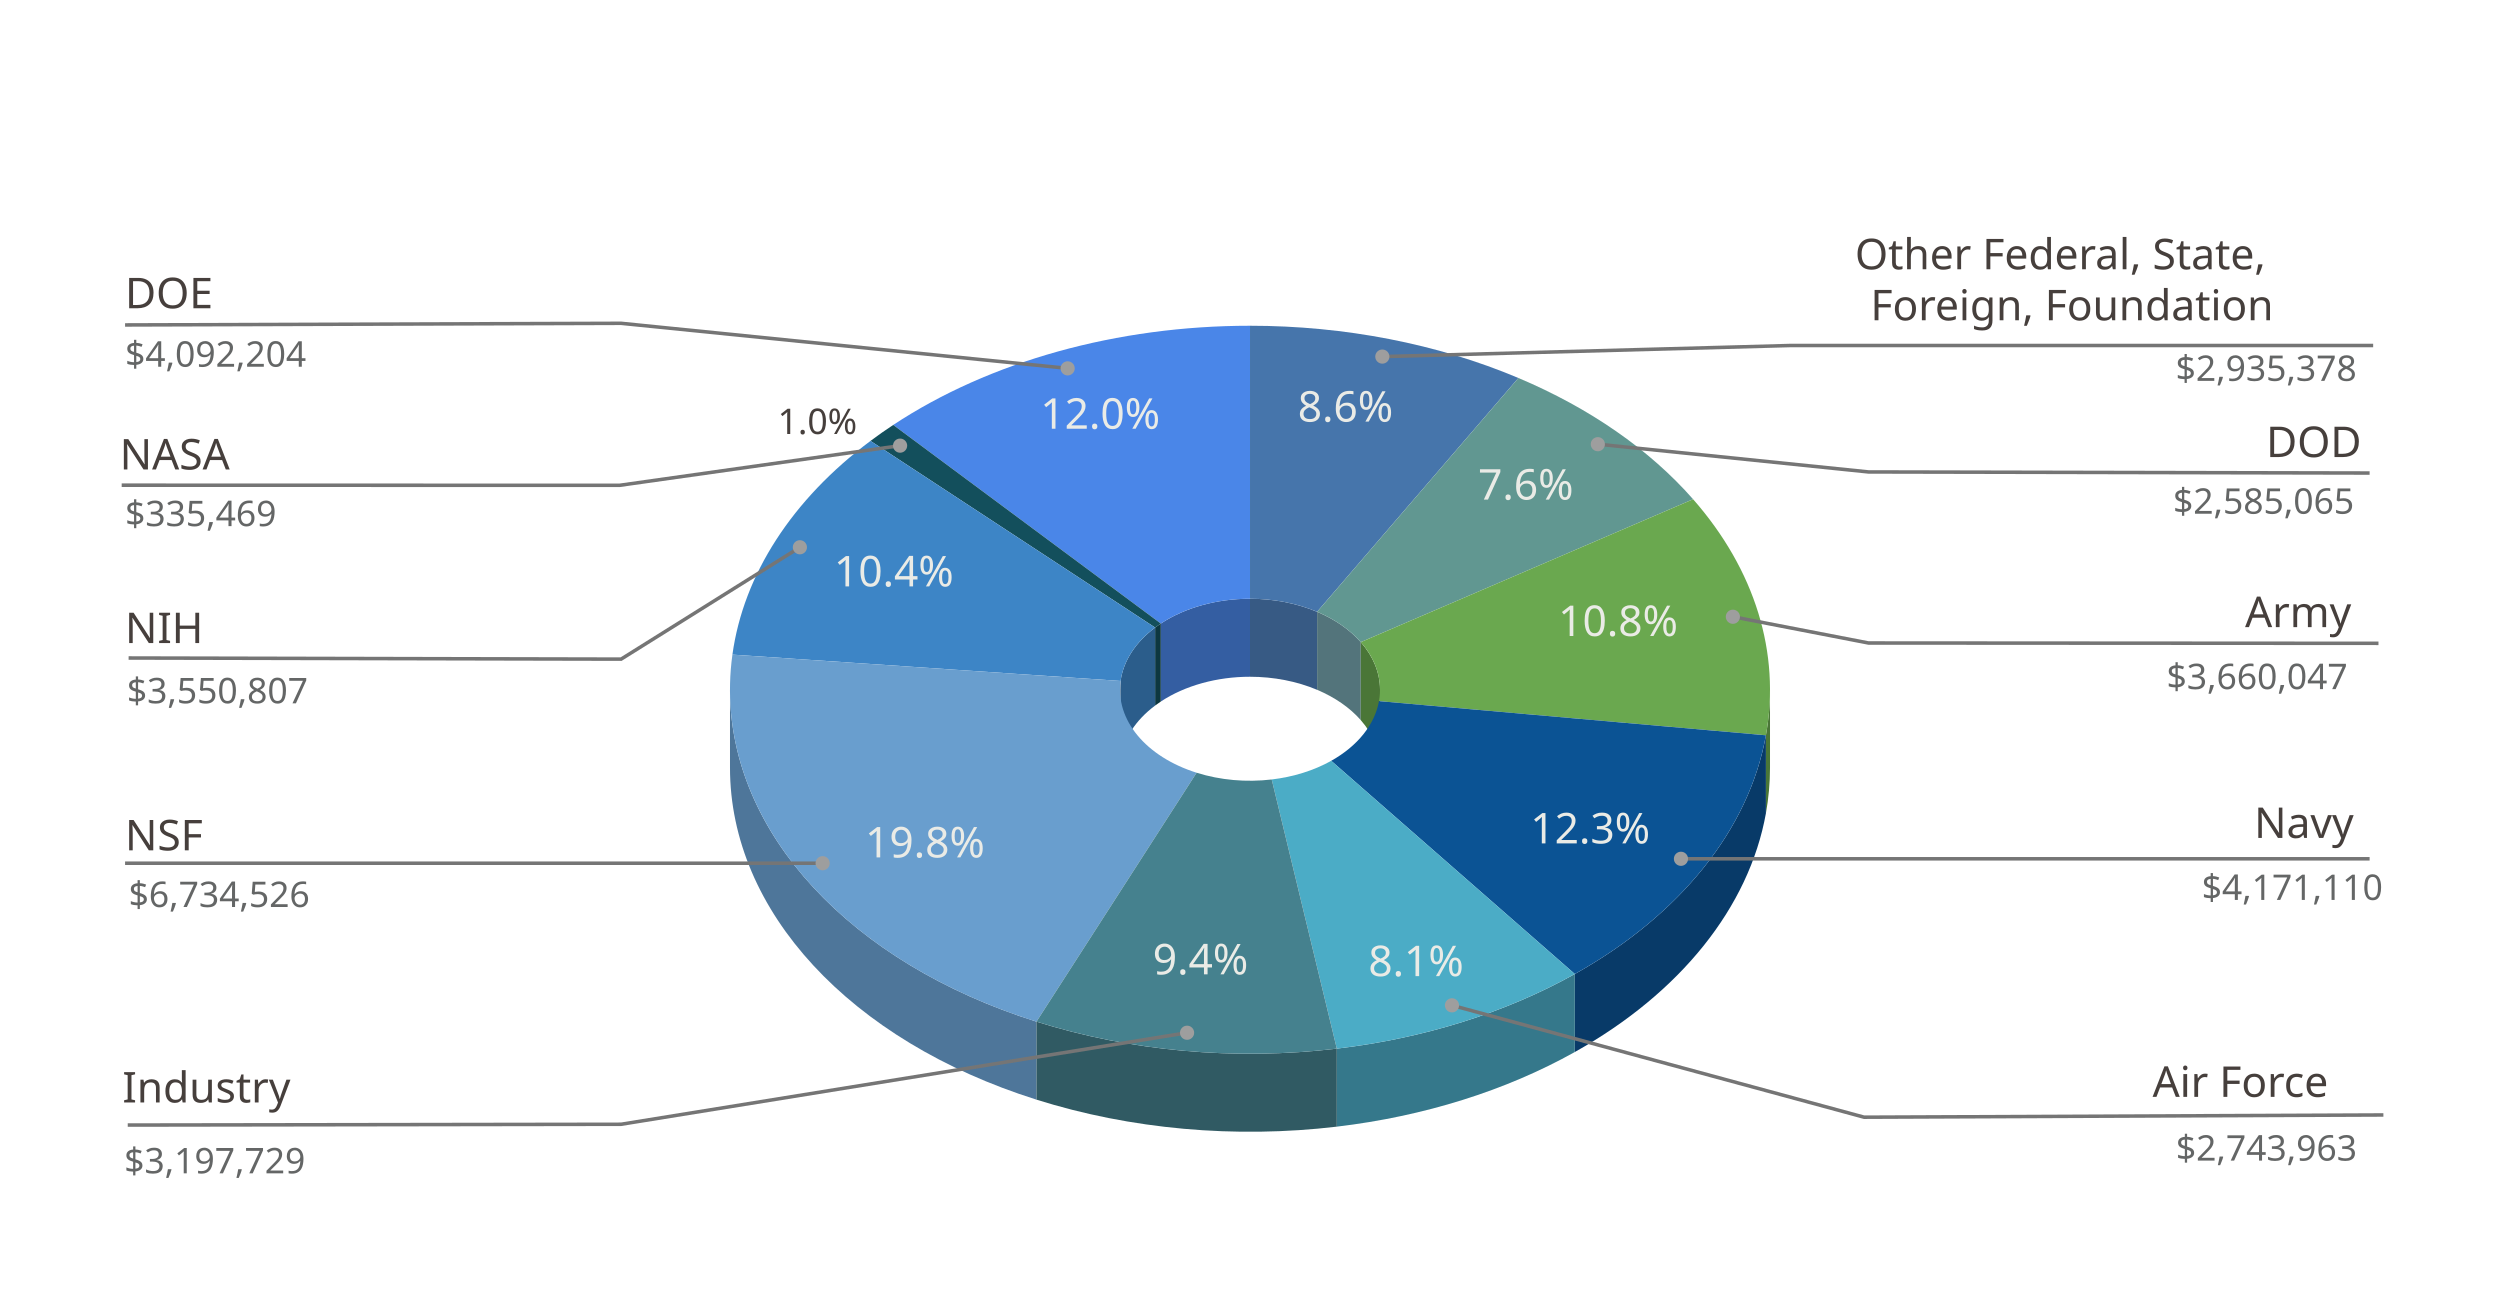
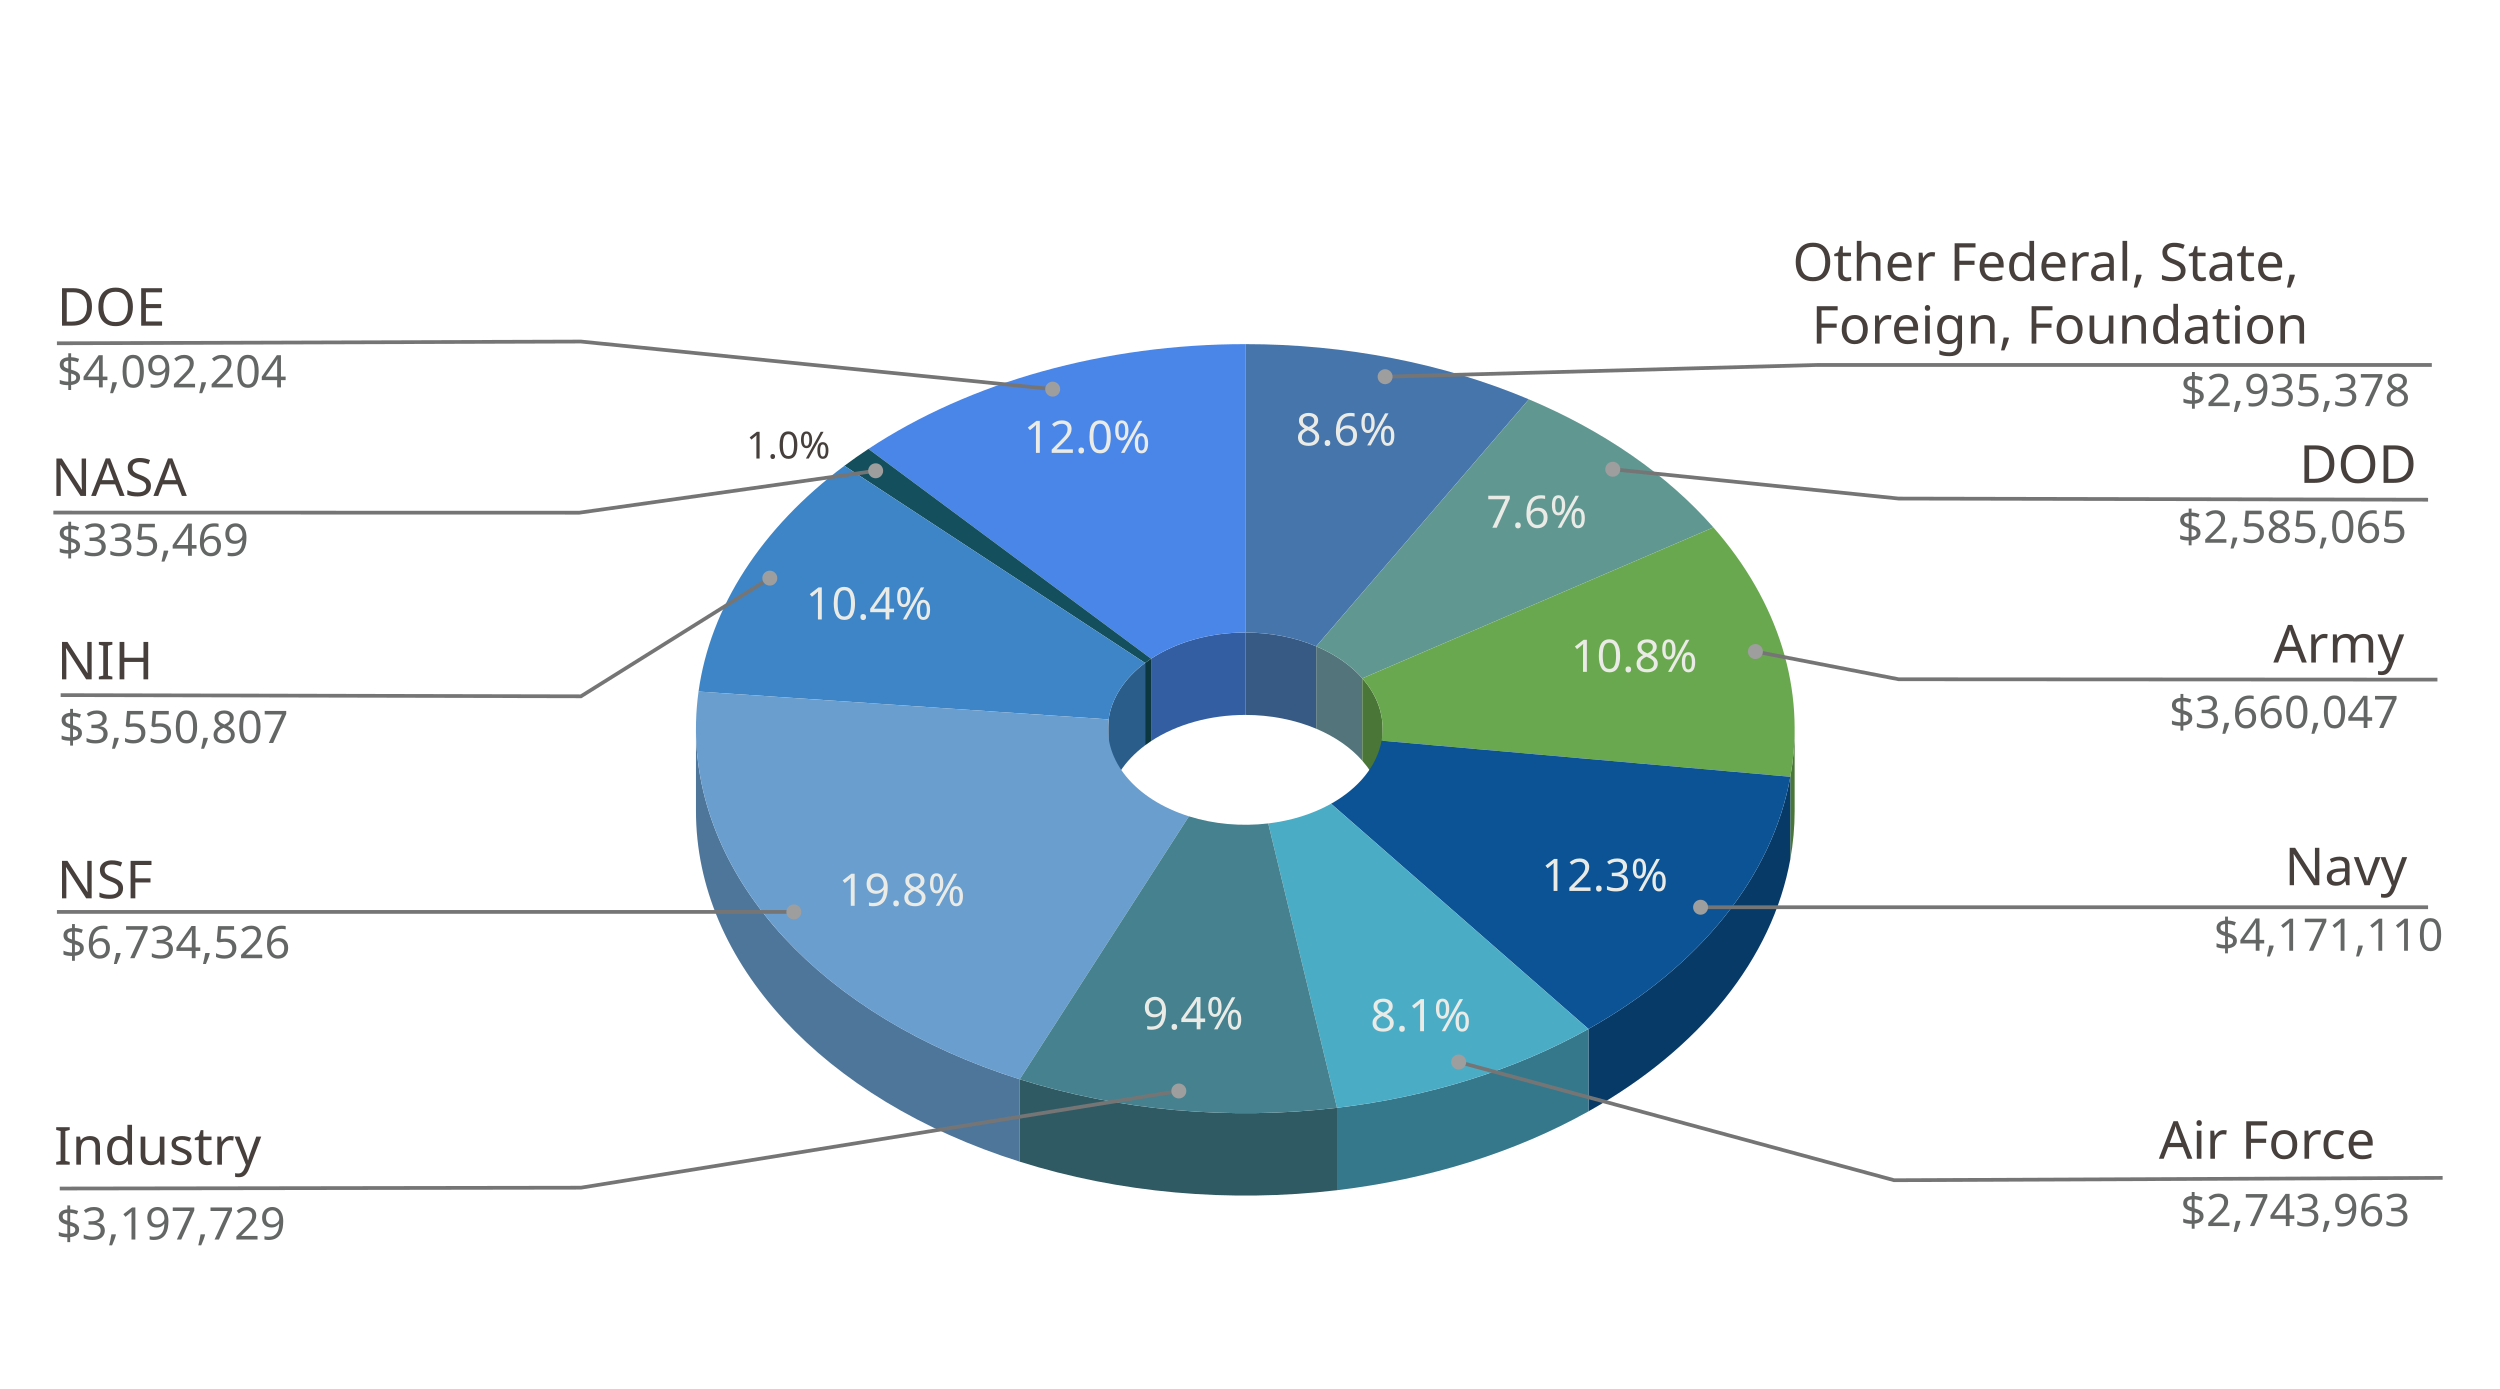
- <svg xmlns="http://www.w3.org/2000/svg" version="1.1" x="0px" y="0px" width="705.6px" height="371px" viewBox="-52.8 0 705.6 371" enable-background="new -52.8 0 705.6 371" xml:space="preserve">
+ <svg xmlns="http://www.w3.org/2000/svg" version="1.1" x="0px" y="0px" width="667.924px" height="371px" viewBox="-32.708 0 667.924 371" enable-background="new -32.708 0 667.924 371" xml:space="preserve">
  <g id="Layer_1">
    <path fill="none" d="M-52.713,0h705.555v371H-52.713V0z" />
    <path fill="#375A84" d="M300,168.992c6.674,0,13.222,1.274,18.938,3.686v22.015c-5.717-2.411-12.265-3.686-18.938-3.686V168.992z" />
    <path fill="#4675AB" d="M300,91.939c26.697,0,52.889,5.098,75.754,14.743l-56.815,65.995c-5.717-2.411-12.265-3.686-18.938-3.686   V91.939z" />
    <path fill="#53747B" d="M318.938,172.677c5.027,2.121,9.255,5.055,12.326,8.556v22.015c-3.071-3.501-7.299-6.436-12.326-8.556   V172.677z" />
    <path fill="#619791" d="M375.754,106.682c20.109,8.483,37.018,20.219,49.306,34.223l-93.795,40.328   c-3.071-3.501-7.299-6.435-12.326-8.556L375.754,106.682z" />
    <path fill="#4A7637" d="M446.767,216.691c0,4.297-0.385,8.589-1.153,12.852v-22.015c0.769-4.263,1.153-8.556,1.153-12.853V216.691z   " />
    <path fill="#4A7637" d="M331.265,181.233c3.549,4.044,5.427,8.696,5.427,13.442v22.016c0-4.746-1.878-9.399-5.427-13.443V181.233z" />
    <path fill="#6AA84F" d="M425.06,140.905c17.482,19.923,24.732,43.425,20.554,66.623l-109.21-9.64   c1.045-5.799-0.768-11.675-5.139-16.655L425.06,140.905z" />
    <path fill="#083A68" d="M445.613,229.543c-4.775,26.514-24.122,50.682-53.935,67.375v-22.016   c29.812-16.693,49.159-40.86,53.935-67.374V229.543z" />
    <path fill="#0B5394" d="M445.613,207.528c-4.775,26.514-24.122,50.681-53.935,67.374l-68.759-60.17   c7.453-4.174,12.289-10.215,13.483-16.844L445.613,207.528z" />
    <path fill="#35788B" d="M391.679,296.918c-19.473,10.903-42.594,18.154-67.18,21.068v-22.016   c24.586-2.913,47.707-10.164,67.18-21.068V296.918z" />
    <path fill="#4BACC6" d="M391.679,274.902c-19.473,10.904-42.594,18.155-67.18,21.068L306.125,220   c6.146-0.729,11.927-2.541,16.795-5.268L391.679,274.902z" />
    <path fill="#345EA2" d="M274.826,175.99c6.809-4.495,15.814-6.999,25.174-6.999v22.015c-9.359,0-18.365,2.503-25.174,6.998V175.99z   " />
    <path fill="#4A86E8" d="M199.306,119.933C226.542,101.953,262.563,91.939,300,91.939v77.053c-9.359,0-18.365,2.503-25.174,6.999   L199.306,119.933z" />
    <path fill="#0D3740" d="M273.221,177.117c0.519-0.387,1.054-0.763,1.605-1.127v22.015c-0.551,0.364-1.086,0.74-1.605,1.128V177.117   z" />
    <path fill="#134F5C" d="M192.885,124.442c2.073-1.549,4.214-3.053,6.42-4.51l75.521,56.058c-0.551,0.364-1.086,0.74-1.605,1.127   L192.885,124.442z" />
    <path fill="#2B5D8B" d="M263.479,192.197c0.782-5.642,4.207-10.943,9.742-15.08v22.016c-5.535,4.137-8.96,9.438-9.742,15.079   V192.197z" />
    <path fill="#3D85C6" d="M153.918,184.761c3.125-22.565,16.826-43.772,38.967-60.318l80.336,52.675   c-5.535,4.137-8.96,9.438-9.742,15.08L153.918,184.761z" />
    <path fill="#4E769A" d="M239.732,310.365c-52.646-16.596-86.499-53.258-86.499-93.674v-22.016   c0,40.417,33.853,77.078,86.499,93.676V310.365z" />
    <path fill="#4E769A" d="M263.308,194.676c0-0.828,0.057-1.654,0.171-2.479v22.015c-0.114,0.824-0.171,1.651-0.171,2.479V194.676z" />
    <path fill="#699ECE" d="M239.732,288.352c-57.367-18.086-91.885-59.755-85.813-103.591l109.561,7.437   c-1.518,10.959,7.112,21.376,21.454,25.897L239.732,288.352z" />
    <path fill="#305A63" d="M324.499,317.986c-28.71,3.402-58.217,0.75-84.767-7.621v-22.014c26.55,8.369,56.057,11.021,84.767,7.619   V317.986z" />
    <path fill="#45818E" d="M324.499,295.971c-28.71,3.402-58.217,0.75-84.767-7.619l45.201-70.257   c6.637,2.093,14.014,2.755,21.192,1.905L324.499,295.971z" />
  </g>
  <g id="text">
    <g id="lines_left">
      <path fill="none" stroke="#757575" stroke-miterlimit="10" d="M-17.5,91.714l140-0.464l126.036,12.718" />
      <path fill="none" stroke="#757575" stroke-miterlimit="10" d="M617,97.507H452.767l-115.419,3.136" />
      <path fill="none" stroke="#757575" stroke-miterlimit="10" d="M616,133.507l-141.449-0.306l-76.378-7.83" />
      <path fill="none" stroke="#757575" stroke-miterlimit="10" d="M618.5,181.573l-143.949-0.094l-38.265-7.406" />
      <path fill="none" stroke="#757575" stroke-miterlimit="10" d="M616,242.387H452.767h-31.134" />
      <path fill="none" stroke="#757575" stroke-miterlimit="10" d="M-18.456,136.942l140.5,0.036l79.199-11.199" />
      <path fill="none" stroke="#757575" stroke-miterlimit="10" d="M-16.5,185.714l139,0.319l50.458-31.572" />
      <path fill="none" stroke="#757575" stroke-miterlimit="10" d="M-17.5,243.636h164.733h32.15" />
      <path fill="none" stroke="#757575" stroke-miterlimit="10" d="M-16.746,317.537l139.246-0.223l159.74-25.834" />
      <path fill="none" stroke="#757575" stroke-miterlimit="10" d="M619.887,314.688L473.33,315.32l-116.324-31.575" />
      <path fill="#9E9E9E" d="M250.536,103.968c0-1.104-0.896-2-2-2s-2,0.896-2,2s0.896,2,2,2S250.536,105.072,250.536,103.968" />
      <path fill="#9E9E9E" d="M203.243,125.779c0-1.104-0.896-2-2-2s-2,0.896-2,2s0.896,2,2,2S203.243,126.883,203.243,125.779" />
      <path fill="#9E9E9E" d="M174.958,154.461c0-1.104-0.896-2-2-2s-2,0.896-2,2s0.896,2,2,2S174.958,155.565,174.958,154.461" />
      <path fill="#9E9E9E" d="M181.384,243.636c0-1.104-0.896-2-2-2s-2,0.896-2,2s0.896,2,2,2S181.384,244.74,181.384,243.636" />
      <path fill="#9E9E9E" d="M284.24,291.48c0-1.104-0.896-2-2-2s-2,0.896-2,2c0,1.105,0.896,2,2,2S284.24,292.586,284.24,291.48" />
      <path fill="#9E9E9E" d="M339.348,100.643c0-1.104-0.896-2-2-2s-2,0.896-2,2s0.896,2,2,2S339.348,101.747,339.348,100.643" />
      <path fill="#9E9E9E" d="M400.173,125.371c0-1.104-0.896-2-2-2s-2,0.896-2,2s0.896,2,2,2S400.173,126.476,400.173,125.371" />
      <path fill="#9E9E9E" d="M438.286,174.073c0-1.104-0.896-2-2-2s-2,0.896-2,2s0.896,2,2,2S438.286,175.178,438.286,174.073" />
      <path fill="#9E9E9E" d="M423.633,242.387c0-1.104-0.896-2-2-2s-2,0.896-2,2c0,1.105,0.896,2,2,2S423.633,243.492,423.633,242.387" />
      <path fill="#9E9E9E" d="M359.006,283.745c0-1.104-0.896-2-2-2s-2,0.896-2,2s0.896,2,2,2S359.006,284.85,359.006,283.745" />
    </g>
    <g>
-       <text transform="matrix(1 0 0 1 -17.5 87)" fill="#463F3C" font-family="'Montserrat-Black'" font-size="12">DOE</text>
-       <text transform="matrix(1 0 0 1 -19 132.5)" fill="#463F3C" font-family="'Montserrat-Black'" font-size="12">NASA</text>
-       <text transform="matrix(1 0 0 1 -17.5 181.5)" fill="#463F3C" font-family="'Montserrat-Black'" font-size="12">NIH</text>
-       <text transform="matrix(1 0 0 1 -17.5 240)" fill="#463F3C" font-family="'Montserrat-Black'" font-size="12">NSF</text>
-       <text transform="matrix(1 0 0 1 -18.2544 311.1602)" fill="#463F3C" font-family="'Montserrat-Black'" font-size="12">Industry</text>
-       <text transform="matrix(1 0 0 1 554.748 309.5752)" fill="#463F3C" font-family="'Montserrat-Black'" font-size="12">Air Force</text>
-       <text transform="matrix(1 0 0 1 561.3164 327.5752)" fill="#646666" font-family="'Montserrat-Medium'" font-size="10">$2,743,963</text>
-       <text transform="matrix(1 0 0 1 568.6113 254)" fill="#646666" font-family="'Montserrat-Medium'" font-size="10">$4,171,110</text>
-       <text transform="matrix(1 0 0 1 558.6816 194.5)" fill="#646666" font-family="'Montserrat-Medium'" font-size="10">$3,660,047</text>
-       <text transform="matrix(1 0 0 1 560.5107 145)" fill="#646666" font-family="'Montserrat-Medium'" font-size="10">$2,585,065</text>
-       <text transform="matrix(1 0 0 1 561.2402 107.5)" fill="#646666" font-family="'Montserrat-Medium'" font-size="10">$2,935,378</text>
-       <text transform="matrix(1 0 0 1 -17.5 103.5)" fill="#646666" font-family="'Montserrat-Medium'" font-size="10">$4,092,204</text>
-       <text transform="matrix(1 0 0 1 -17.5 148.5)" fill="#646666" font-family="'Montserrat-Medium'" font-size="10">$335,469</text>
-       <text transform="matrix(1 0 0 1 -17 198.5)" fill="#646666" font-family="'Montserrat-Medium'" font-size="10">$3,550,807</text>
-       <text transform="matrix(1 0 0 1 -16.5 256)" fill="#646666" font-family="'Montserrat-Medium'" font-size="10">$6,734,526</text>
-       <text transform="matrix(1 0 0 1 -17.7544 331.1602)" fill="#646666" font-family="'Montserrat-Medium'" font-size="10">$3,197,729</text>
-       <text transform="matrix(1 0 0 1 583.4277 236.5)" fill="#463F3C" font-family="'Montserrat-Black'" font-size="12">Navy</text>
-       <text transform="matrix(1 0 0 1 580.8477 177)" fill="#463F3C" font-family="'Montserrat-Black'" font-size="12">Army</text>
-       <text transform="matrix(1 0 0 1 470.7383 76)">
-         <tspan x="0" y="0" fill="#463F3C" font-family="'Montserrat-Black'" font-size="12">Other Federal, State,</tspan>
-         <tspan x="4.391" y="14.4" fill="#463F3C" font-family="'Montserrat-Black'" font-size="12">Foreign, Foundation</tspan>
+       <text transform="matrix(1 0 0 1 -17.5 87)" fill="#463F3C" font-family="'Montserrat-Black'" font-size="14">DOE</text>
+       <text transform="matrix(1 0 0 1 -19 132.5)" fill="#463F3C" font-family="'Montserrat-Black'" font-size="14">NASA</text>
+       <text transform="matrix(1 0 0 1 -17.5 181.5)" fill="#463F3C" font-family="'Montserrat-Black'" font-size="14">NIH</text>
+       <text transform="matrix(1 0 0 1 -17.5 240)" fill="#463F3C" font-family="'Montserrat-Black'" font-size="14">NSF</text>
+       <text transform="matrix(1 0 0 1 -18.2544 311.1602)" fill="#463F3C" font-family="'Montserrat-Black'" font-size="14">Industry</text>
+       <text transform="matrix(1 0 0 1 544.0801 309.5752)" fill="#463F3C" font-family="'Montserrat-Black'" font-size="14">Air Force</text>
+       <text transform="matrix(1 0 0 1 549.8281 327.5752)" fill="#646666" font-family="'Montserrat-Medium'" font-size="12">$2,743,963</text>
+       <text transform="matrix(1 0 0 1 558.7324 254)" fill="#646666" font-family="'Montserrat-Medium'" font-size="12">$4,171,110</text>
+       <text transform="matrix(1 0 0 1 546.8174 194.5)" fill="#646666" font-family="'Montserrat-Medium'" font-size="12">$3,660,047</text>
+       <text transform="matrix(1 0 0 1 549.0137 145)" fill="#646666" font-family="'Montserrat-Medium'" font-size="12">$2,585,065</text>
+       <text transform="matrix(1 0 0 1 549.8887 108.5)" fill="#646666" font-family="'Montserrat-Medium'" font-size="12">$2,935,378</text>
+       <text transform="matrix(1 0 0 1 -17.5 103.5)" fill="#646666" font-family="'Montserrat-Medium'" font-size="12">$4,092,204</text>
+       <text transform="matrix(1 0 0 1 -17.5 148.5)" fill="#646666" font-family="'Montserrat-Medium'" font-size="12">$335,469</text>
+       <text transform="matrix(1 0 0 1 -17 198.5)" fill="#646666" font-family="'Montserrat-Medium'" font-size="12">$3,550,807</text>
+       <text transform="matrix(1 0 0 1 -16.5 256)" fill="#646666" font-family="'Montserrat-Medium'" font-size="12">$6,734,526</text>
+       <text transform="matrix(1 0 0 1 -17.7544 331.1602)" fill="#646666" font-family="'Montserrat-Medium'" font-size="12">$3,197,729</text>
+       <text transform="matrix(1 0 0 1 577.666 236.5)" fill="#463F3C" font-family="'Montserrat-Black'" font-size="14">Navy</text>
+       <text transform="matrix(1 0 0 1 574.6562 177)" fill="#463F3C" font-family="'Montserrat-Black'" font-size="14">Army</text>
+       <text transform="matrix(1 0 0 1 446.1943 75)">
+         <tspan x="0" y="0" fill="#463F3C" font-family="'Montserrat-Black'" font-size="14">Other Federal, State,</tspan>
+         <tspan x="5.124" y="16.8" fill="#463F3C" font-family="'Montserrat-Black'" font-size="14">Foreign, Foundation</tspan>
      </text>
-       <text transform="matrix(1 0 0 1 586.8008 129)" fill="#463F3C" font-family="'Montserrat-Black'" font-size="12">DOD</text>
+       <text transform="matrix(1 0 0 1 581.6006 129)" fill="#463F3C" font-family="'Montserrat-Black'" font-size="14">DOD</text>
    </g>
    <g id="percent_4_">
      <text transform="matrix(1 0 0 1 313.4805 119)" fill="#EAEBE6" font-family="'Montserrat-Black'" font-size="12">8.6%</text>
      <text transform="matrix(1 0 0 1 240.8325 121)" fill="#EAEBE6" font-family="'Montserrat-Black'" font-size="12">12.0%</text>
      <text transform="matrix(1 0 0 1 364.377 141)" fill="#EAEBE6" font-family="'Montserrat-Black'" font-size="12">7.6%</text>
      <text transform="matrix(1 0 0 1 386.9922 179.5)" fill="#EAEBE6" font-family="'Montserrat-Black'" font-size="12">10.8%</text>
      <text transform="matrix(1 0 0 1 379.127 238.0381)" fill="#EAEBE6" font-family="'Montserrat-Black'" font-size="12">12.3%</text>
      <text transform="matrix(1 0 0 1 182.5845 165.5)" fill="#EAEBE6" font-family="'Montserrat-Black'" font-size="12">10.4%</text>
      <text transform="matrix(1 0 0 1 191.3643 242)" fill="#EAEBE6" font-family="'Montserrat-Black'" font-size="12">19.8%</text>
      <text transform="matrix(1 0 0 1 272.5723 275)" fill="#EAEBE6" font-family="'Montserrat-Black'" font-size="12">9.4%</text>
      <text transform="matrix(1 0 0 1 333.3965 275.5)" fill="#EAEBE6" font-family="'Montserrat-Black'" font-size="12">8.1%</text>
      <text transform="matrix(1 0 0 1 166.6904 122.5)" fill="#463F3C" font-family="'Montserrat-Black'" font-size="10">1.0%</text>
    </g>
  </g>
</svg>
